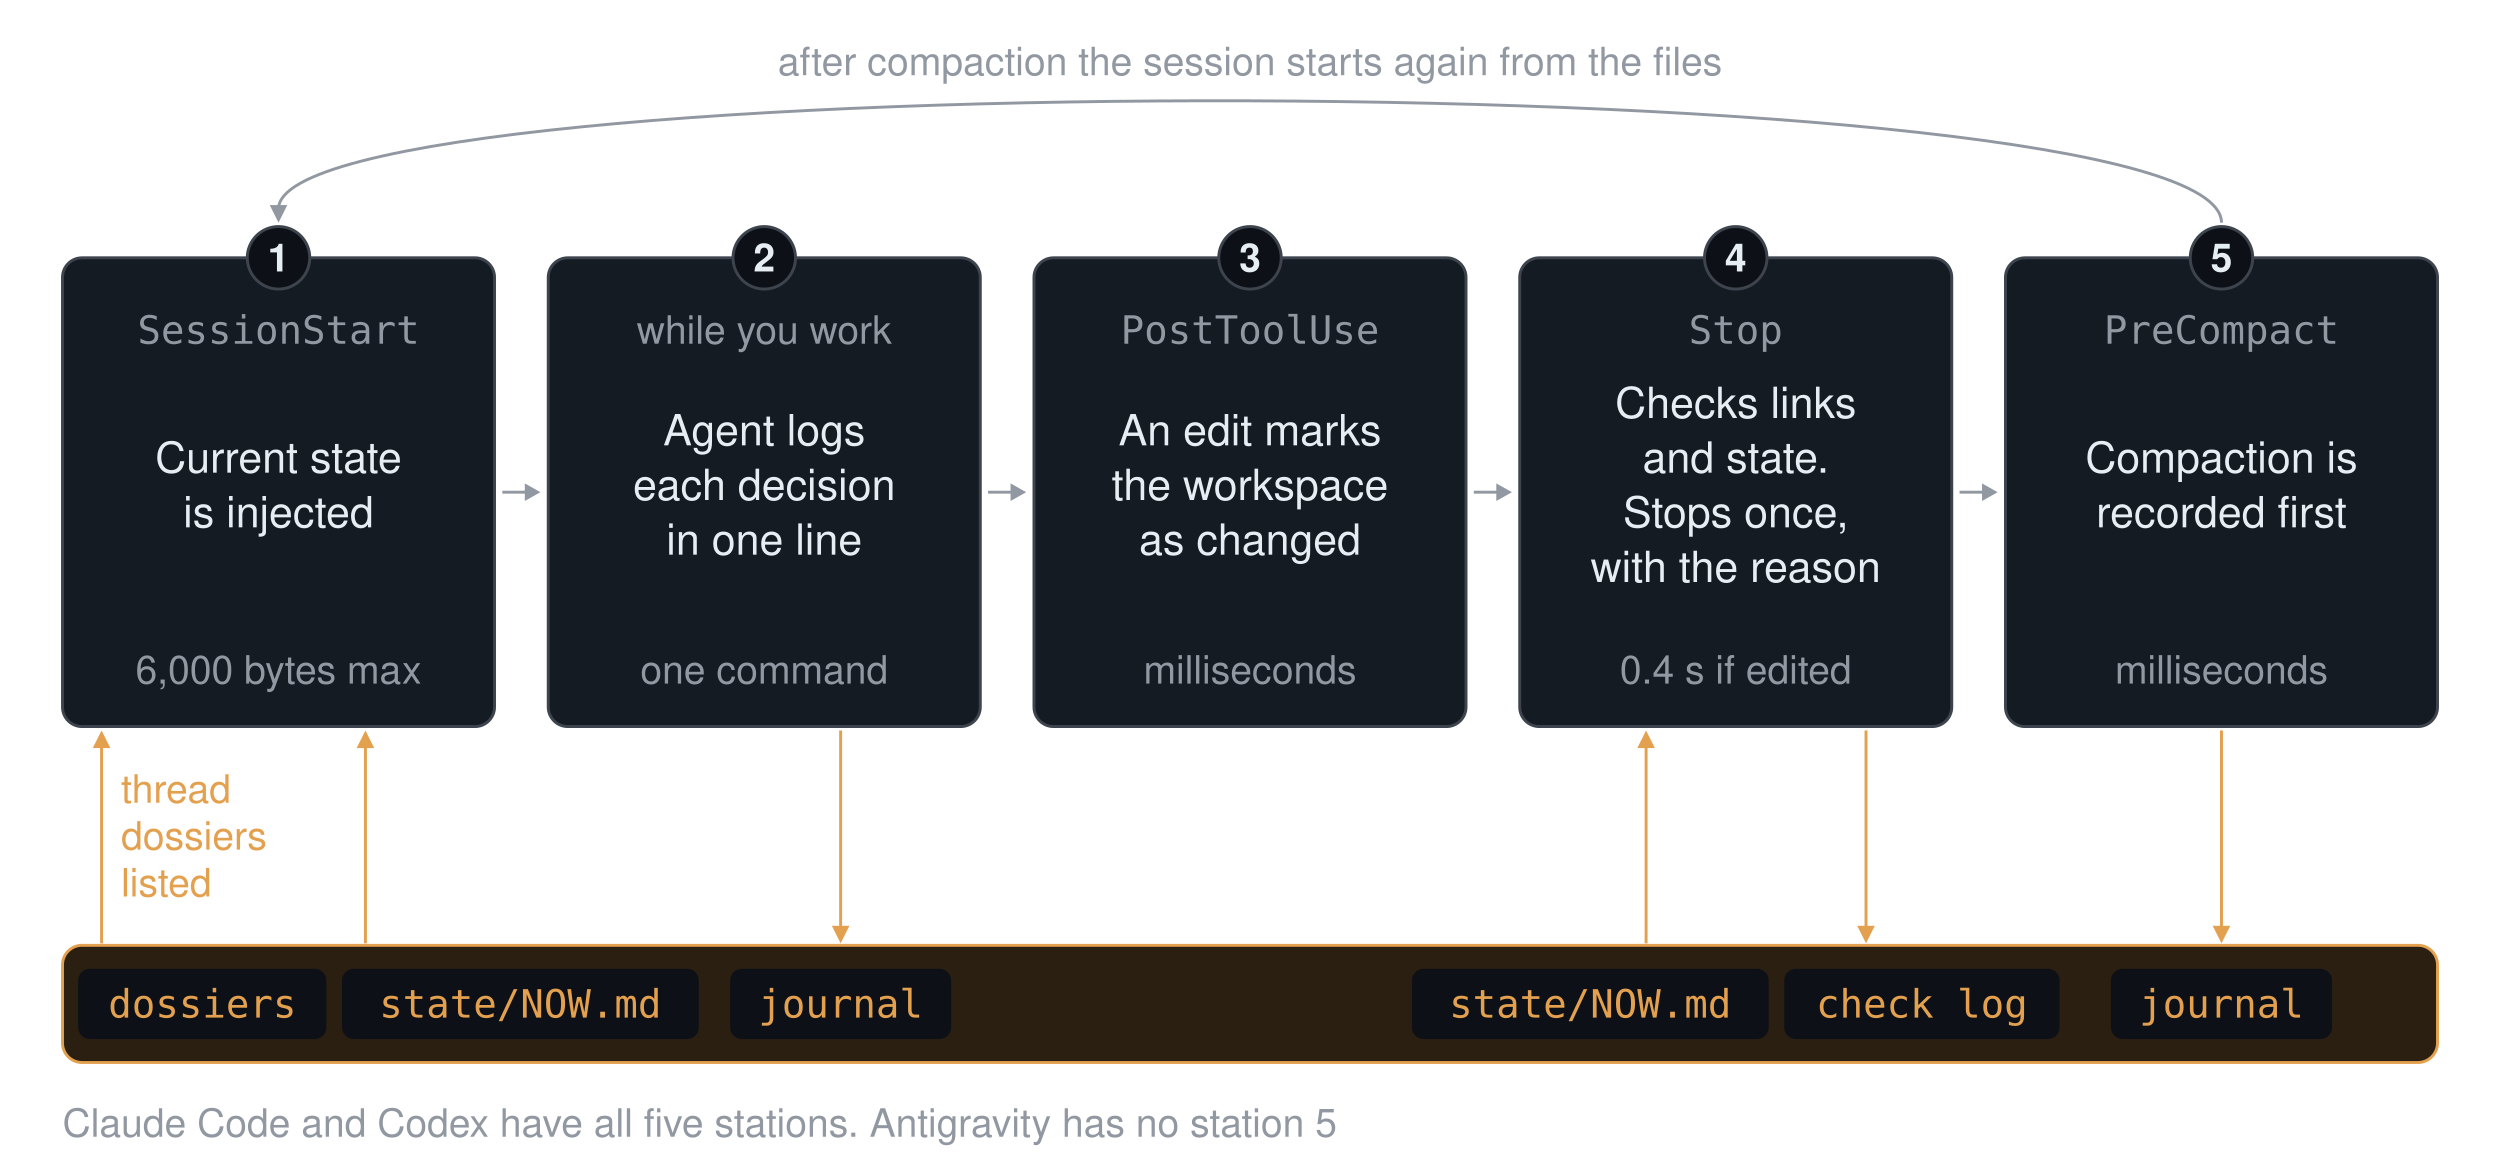
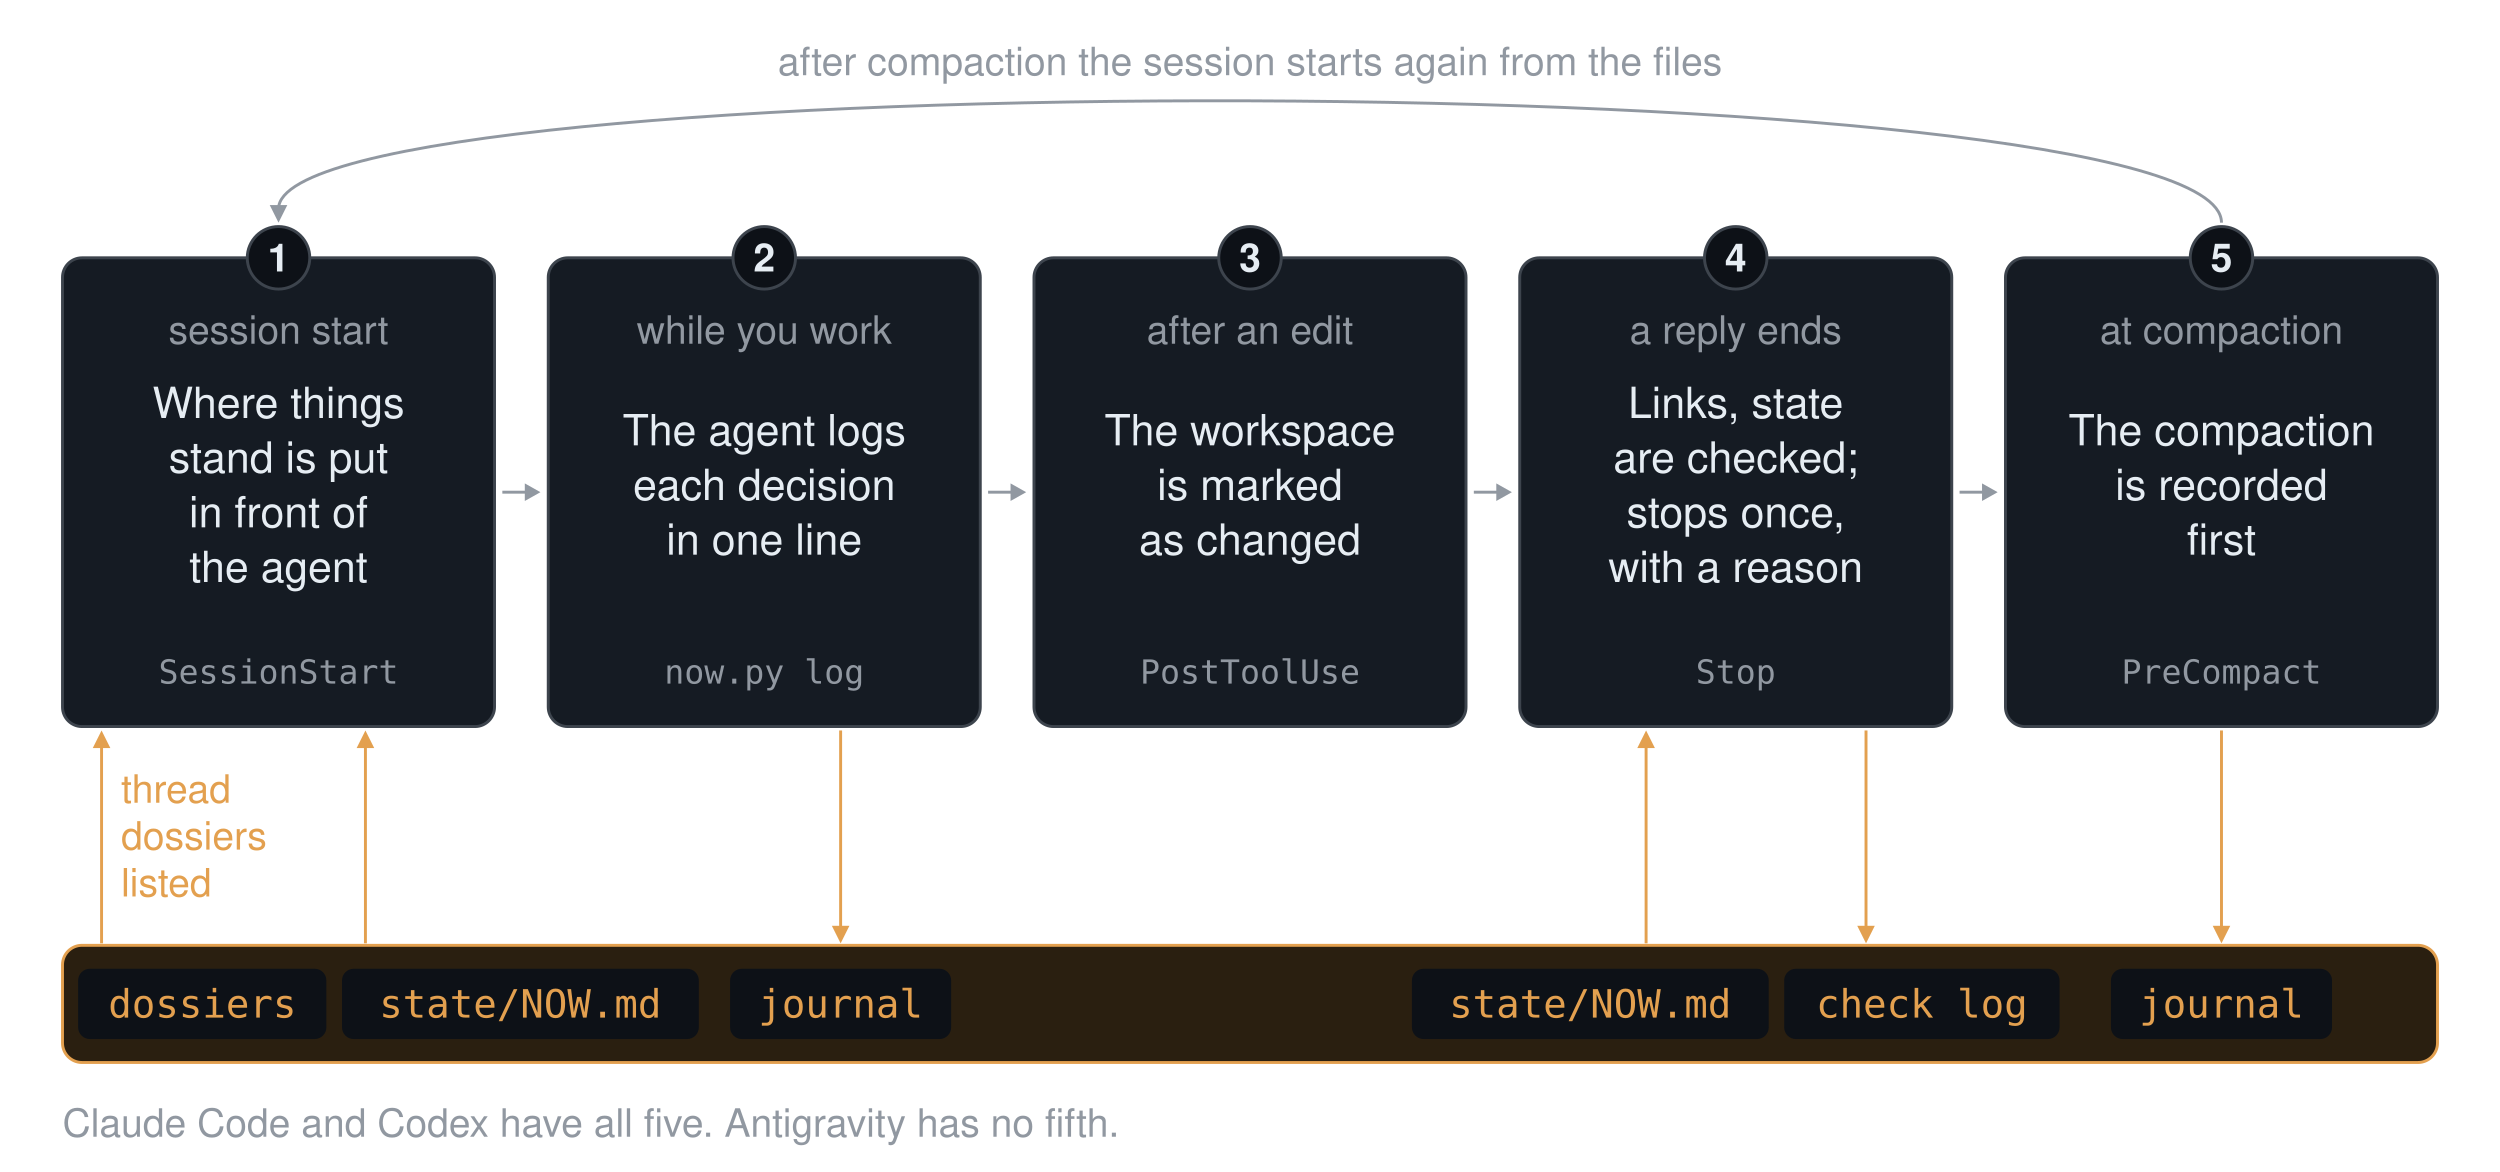
<svg xmlns="http://www.w3.org/2000/svg" viewBox="0 0 1280 600" width="1280" height="600" role="img" aria-labelledby="t d">
  <path d="M1137.4 114 C1137.4 32 142.6 32 142.6 107" fill="none" stroke="#9198a1" stroke-width="1.5" />
  <path d="M142.6 114L138.1 105L147.1 105Z" fill="#9198a1" />
  <text x="640" y="38.5" font-size="20" font-family="ui-sans-serif, -apple-system, 'Segoe UI', Helvetica, Arial, sans-serif" fill="#9198a1" text-anchor="middle">after compaction the session starts again from the files</text>
  <line x1="257.2" y1="252" x2="270.3" y2="252" stroke="#9198a1" stroke-width="1.5" />
  <path d="M276.7 252L268.7 256.5L268.7 247.5Z" fill="#9198a1" />
  <line x1="505.9" y1="252" x2="519" y2="252" stroke="#9198a1" stroke-width="1.5" />
  <path d="M525.4 252L517.4 256.5L517.4 247.5Z" fill="#9198a1" />
  <line x1="754.6" y1="252" x2="767.7" y2="252" stroke="#9198a1" stroke-width="1.5" />
  <path d="M774.1 252L766.1 256.5L766.1 247.5Z" fill="#9198a1" />
  <line x1="1003.3" y1="252" x2="1016.4" y2="252" stroke="#9198a1" stroke-width="1.5" />
  <path d="M1022.8 252L1014.8 256.5L1014.8 247.5Z" fill="#9198a1" />
  <rect x="32" y="132" width="221.2" height="240" rx="10" fill="#151b23" stroke="#3d444d" stroke-width="1.5" />
  <circle cx="142.6" cy="132" r="16" fill="#0d1117" stroke="#3d444d" stroke-width="1.5" />
  <text x="142.6" y="139" font-size="20" font-family="ui-sans-serif, -apple-system, 'Segoe UI', Helvetica, Arial, sans-serif" fill="#e6edf3" font-weight="600" text-anchor="middle">1</text>
-   <text x="142.6" y="176" font-size="20" font-family="ui-monospace, SFMono-Regular, Menlo, Consolas, monospace" fill="#9198a1" text-anchor="middle">SessionStart</text>
-   <text x="142.6" y="242" font-size="22" font-family="ui-sans-serif, -apple-system, 'Segoe UI', Helvetica, Arial, sans-serif" fill="#e6edf3" text-anchor="middle">Current state</text>
-   <text x="142.6" y="270" font-size="22" font-family="ui-sans-serif, -apple-system, 'Segoe UI', Helvetica, Arial, sans-serif" fill="#e6edf3" text-anchor="middle">is injected</text>
-   <text x="142.6" y="350" font-size="20" font-family="ui-sans-serif, -apple-system, 'Segoe UI', Helvetica, Arial, sans-serif" fill="#9198a1" text-anchor="middle">6,000 bytes max</text>
+   <text x="142.6" y="176" font-size="20" font-family="ui-sans-serif, -apple-system, 'Segoe UI', Helvetica, Arial, sans-serif" fill="#9198a1" text-anchor="middle">session start</text>
+   <text x="142.6" y="214" font-size="22" font-family="ui-sans-serif, -apple-system, 'Segoe UI', Helvetica, Arial, sans-serif" fill="#e6edf3" text-anchor="middle">Where things</text>
+   <text x="142.6" y="242" font-size="22" font-family="ui-sans-serif, -apple-system, 'Segoe UI', Helvetica, Arial, sans-serif" fill="#e6edf3" text-anchor="middle">stand is put</text>
+   <text x="142.6" y="270" font-size="22" font-family="ui-sans-serif, -apple-system, 'Segoe UI', Helvetica, Arial, sans-serif" fill="#e6edf3" text-anchor="middle">in front of</text>
+   <text x="142.6" y="298" font-size="22" font-family="ui-sans-serif, -apple-system, 'Segoe UI', Helvetica, Arial, sans-serif" fill="#e6edf3" text-anchor="middle">the agent</text>
+   <text x="142.6" y="350" font-size="17" font-family="ui-monospace, SFMono-Regular, Menlo, Consolas, monospace" fill="#9198a1" text-anchor="middle">SessionStart</text>
  <rect x="280.7" y="132" width="221.2" height="240" rx="10" fill="#151b23" stroke="#3d444d" stroke-width="1.5" />
  <circle cx="391.3" cy="132" r="16" fill="#0d1117" stroke="#3d444d" stroke-width="1.5" />
  <text x="391.3" y="139" font-size="20" font-family="ui-sans-serif, -apple-system, 'Segoe UI', Helvetica, Arial, sans-serif" fill="#e6edf3" font-weight="600" text-anchor="middle">2</text>
  <text x="391.3" y="176" font-size="20" font-family="ui-sans-serif, -apple-system, 'Segoe UI', Helvetica, Arial, sans-serif" fill="#9198a1" text-anchor="middle">while you work</text>
-   <text x="391.3" y="228" font-size="22" font-family="ui-sans-serif, -apple-system, 'Segoe UI', Helvetica, Arial, sans-serif" fill="#e6edf3" text-anchor="middle">Agent logs</text>
+   <text x="391.3" y="228" font-size="22" font-family="ui-sans-serif, -apple-system, 'Segoe UI', Helvetica, Arial, sans-serif" fill="#e6edf3" text-anchor="middle">The agent logs</text>
  <text x="391.3" y="256" font-size="22" font-family="ui-sans-serif, -apple-system, 'Segoe UI', Helvetica, Arial, sans-serif" fill="#e6edf3" text-anchor="middle">each decision</text>
  <text x="391.3" y="284" font-size="22" font-family="ui-sans-serif, -apple-system, 'Segoe UI', Helvetica, Arial, sans-serif" fill="#e6edf3" text-anchor="middle">in one line</text>
-   <text x="391.3" y="350" font-size="20" font-family="ui-sans-serif, -apple-system, 'Segoe UI', Helvetica, Arial, sans-serif" fill="#9198a1" text-anchor="middle">one command</text>
+   <text x="391.3" y="350" font-size="17" font-family="ui-monospace, SFMono-Regular, Menlo, Consolas, monospace" fill="#9198a1" text-anchor="middle">now.py log</text>
  <rect x="529.4" y="132" width="221.2" height="240" rx="10" fill="#151b23" stroke="#3d444d" stroke-width="1.5" />
  <circle cx="640" cy="132" r="16" fill="#0d1117" stroke="#3d444d" stroke-width="1.5" />
  <text x="640" y="139" font-size="20" font-family="ui-sans-serif, -apple-system, 'Segoe UI', Helvetica, Arial, sans-serif" fill="#e6edf3" font-weight="600" text-anchor="middle">3</text>
-   <text x="640" y="176" font-size="20" font-family="ui-monospace, SFMono-Regular, Menlo, Consolas, monospace" fill="#9198a1" text-anchor="middle">PostToolUse</text>
-   <text x="640" y="228" font-size="22" font-family="ui-sans-serif, -apple-system, 'Segoe UI', Helvetica, Arial, sans-serif" fill="#e6edf3" text-anchor="middle">An edit marks</text>
-   <text x="640" y="256" font-size="22" font-family="ui-sans-serif, -apple-system, 'Segoe UI', Helvetica, Arial, sans-serif" fill="#e6edf3" text-anchor="middle">the workspace</text>
+   <text x="640" y="176" font-size="20" font-family="ui-sans-serif, -apple-system, 'Segoe UI', Helvetica, Arial, sans-serif" fill="#9198a1" text-anchor="middle">after an edit</text>
+   <text x="640" y="228" font-size="22" font-family="ui-sans-serif, -apple-system, 'Segoe UI', Helvetica, Arial, sans-serif" fill="#e6edf3" text-anchor="middle">The workspace</text>
+   <text x="640" y="256" font-size="22" font-family="ui-sans-serif, -apple-system, 'Segoe UI', Helvetica, Arial, sans-serif" fill="#e6edf3" text-anchor="middle">is marked</text>
  <text x="640" y="284" font-size="22" font-family="ui-sans-serif, -apple-system, 'Segoe UI', Helvetica, Arial, sans-serif" fill="#e6edf3" text-anchor="middle">as changed</text>
-   <text x="640" y="350" font-size="20" font-family="ui-sans-serif, -apple-system, 'Segoe UI', Helvetica, Arial, sans-serif" fill="#9198a1" text-anchor="middle">milliseconds</text>
+   <text x="640" y="350" font-size="17" font-family="ui-monospace, SFMono-Regular, Menlo, Consolas, monospace" fill="#9198a1" text-anchor="middle">PostToolUse</text>
  <rect x="778.1" y="132" width="221.2" height="240" rx="10" fill="#151b23" stroke="#3d444d" stroke-width="1.5" />
  <circle cx="888.7" cy="132" r="16" fill="#0d1117" stroke="#3d444d" stroke-width="1.5" />
  <text x="888.7" y="139" font-size="20" font-family="ui-sans-serif, -apple-system, 'Segoe UI', Helvetica, Arial, sans-serif" fill="#e6edf3" font-weight="600" text-anchor="middle">4</text>
-   <text x="888.7" y="176" font-size="20" font-family="ui-monospace, SFMono-Regular, Menlo, Consolas, monospace" fill="#9198a1" text-anchor="middle">Stop</text>
-   <text x="888.7" y="214" font-size="22" font-family="ui-sans-serif, -apple-system, 'Segoe UI', Helvetica, Arial, sans-serif" fill="#e6edf3" text-anchor="middle">Checks links</text>
-   <text x="888.7" y="242" font-size="22" font-family="ui-sans-serif, -apple-system, 'Segoe UI', Helvetica, Arial, sans-serif" fill="#e6edf3" text-anchor="middle">and state.</text>
-   <text x="888.7" y="270" font-size="22" font-family="ui-sans-serif, -apple-system, 'Segoe UI', Helvetica, Arial, sans-serif" fill="#e6edf3" text-anchor="middle">Stops once,</text>
-   <text x="888.7" y="298" font-size="22" font-family="ui-sans-serif, -apple-system, 'Segoe UI', Helvetica, Arial, sans-serif" fill="#e6edf3" text-anchor="middle">with the reason</text>
-   <text x="888.7" y="350" font-size="20" font-family="ui-sans-serif, -apple-system, 'Segoe UI', Helvetica, Arial, sans-serif" fill="#9198a1" text-anchor="middle">0.4 s if edited</text>
+   <text x="888.7" y="176" font-size="20" font-family="ui-sans-serif, -apple-system, 'Segoe UI', Helvetica, Arial, sans-serif" fill="#9198a1" text-anchor="middle">a reply ends</text>
+   <text x="888.7" y="214" font-size="22" font-family="ui-sans-serif, -apple-system, 'Segoe UI', Helvetica, Arial, sans-serif" fill="#e6edf3" text-anchor="middle">Links, state</text>
+   <text x="888.7" y="242" font-size="22" font-family="ui-sans-serif, -apple-system, 'Segoe UI', Helvetica, Arial, sans-serif" fill="#e6edf3" text-anchor="middle">are checked;</text>
+   <text x="888.7" y="270" font-size="22" font-family="ui-sans-serif, -apple-system, 'Segoe UI', Helvetica, Arial, sans-serif" fill="#e6edf3" text-anchor="middle">stops once,</text>
+   <text x="888.7" y="298" font-size="22" font-family="ui-sans-serif, -apple-system, 'Segoe UI', Helvetica, Arial, sans-serif" fill="#e6edf3" text-anchor="middle">with a reason</text>
+   <text x="888.7" y="350" font-size="17" font-family="ui-monospace, SFMono-Regular, Menlo, Consolas, monospace" fill="#9198a1" text-anchor="middle">Stop</text>
  <rect x="1026.8" y="132" width="221.2" height="240" rx="10" fill="#151b23" stroke="#3d444d" stroke-width="1.5" />
  <circle cx="1137.4" cy="132" r="16" fill="#0d1117" stroke="#3d444d" stroke-width="1.5" />
  <text x="1137.4" y="139" font-size="20" font-family="ui-sans-serif, -apple-system, 'Segoe UI', Helvetica, Arial, sans-serif" fill="#e6edf3" font-weight="600" text-anchor="middle">5</text>
-   <text x="1137.4" y="176" font-size="20" font-family="ui-monospace, SFMono-Regular, Menlo, Consolas, monospace" fill="#9198a1" text-anchor="middle">PreCompact</text>
-   <text x="1137.4" y="242" font-size="22" font-family="ui-sans-serif, -apple-system, 'Segoe UI', Helvetica, Arial, sans-serif" fill="#e6edf3" text-anchor="middle">Compaction is</text>
-   <text x="1137.4" y="270" font-size="22" font-family="ui-sans-serif, -apple-system, 'Segoe UI', Helvetica, Arial, sans-serif" fill="#e6edf3" text-anchor="middle">recorded first</text>
-   <text x="1137.4" y="350" font-size="20" font-family="ui-sans-serif, -apple-system, 'Segoe UI', Helvetica, Arial, sans-serif" fill="#9198a1" text-anchor="middle">milliseconds</text>
+   <text x="1137.4" y="176" font-size="20" font-family="ui-sans-serif, -apple-system, 'Segoe UI', Helvetica, Arial, sans-serif" fill="#9198a1" text-anchor="middle">at compaction</text>
+   <text x="1137.4" y="228" font-size="22" font-family="ui-sans-serif, -apple-system, 'Segoe UI', Helvetica, Arial, sans-serif" fill="#e6edf3" text-anchor="middle">The compaction</text>
+   <text x="1137.4" y="256" font-size="22" font-family="ui-sans-serif, -apple-system, 'Segoe UI', Helvetica, Arial, sans-serif" fill="#e6edf3" text-anchor="middle">is recorded</text>
+   <text x="1137.4" y="284" font-size="22" font-family="ui-sans-serif, -apple-system, 'Segoe UI', Helvetica, Arial, sans-serif" fill="#e6edf3" text-anchor="middle">first</text>
+   <text x="1137.4" y="350" font-size="17" font-family="ui-monospace, SFMono-Regular, Menlo, Consolas, monospace" fill="#9198a1" text-anchor="middle">PreCompact</text>
  <rect x="32" y="484" width="1216" height="60" rx="10" fill="#2a1f10" stroke="#e3a04f" stroke-width="1.5" />
  <rect x="40" y="496" width="127.1" height="36" rx="6" fill="#0d1117" />
  <text x="103.6" y="521" font-size="20" font-family="ui-monospace, SFMono-Regular, Menlo, Consolas, monospace" fill="#e3a04f" text-anchor="middle">dossiers</text>
  <rect x="175.1" y="496" width="182.7" height="36" rx="6" fill="#0d1117" />
  <text x="266.4" y="521" font-size="20" font-family="ui-monospace, SFMono-Regular, Menlo, Consolas, monospace" fill="#e3a04f" text-anchor="middle">state/NOW.md</text>
  <rect x="373.8" y="496" width="113.2" height="36" rx="6" fill="#0d1117" />
  <text x="430.4" y="521" font-size="20" font-family="ui-monospace, SFMono-Regular, Menlo, Consolas, monospace" fill="#e3a04f" text-anchor="middle">journal</text>
  <rect x="722.9" y="496" width="182.7" height="36" rx="6" fill="#0d1117" />
  <text x="814.2" y="521" font-size="20" font-family="ui-monospace, SFMono-Regular, Menlo, Consolas, monospace" fill="#e3a04f" text-anchor="middle">state/NOW.md</text>
  <rect x="913.5" y="496" width="141" height="36" rx="6" fill="#0d1117" />
  <text x="984" y="521" font-size="20" font-family="ui-monospace, SFMono-Regular, Menlo, Consolas, monospace" fill="#e3a04f" text-anchor="middle">check log</text>
  <rect x="1080.8" y="496" width="113.2" height="36" rx="6" fill="#0d1117" />
  <text x="1137.4" y="521" font-size="20" font-family="ui-monospace, SFMono-Regular, Menlo, Consolas, monospace" fill="#e3a04f" text-anchor="middle">journal</text>
  <line x1="52" y1="483" x2="52" y2="381.2" stroke="#e3a04f" stroke-width="1.5" />
  <path d="M52 374L56.5 383L47.5 383Z" fill="#e3a04f" />
  <line x1="187.1" y1="483" x2="187.1" y2="381.2" stroke="#e3a04f" stroke-width="1.5" />
  <path d="M187.1 374L191.6 383L182.6 383Z" fill="#e3a04f" />
  <line x1="430.4" y1="374" x2="430.4" y2="475.8" stroke="#e3a04f" stroke-width="1.5" />
  <path d="M430.4 483L425.9 474L434.9 474Z" fill="#e3a04f" />
  <line x1="842.8" y1="483" x2="842.8" y2="381.2" stroke="#e3a04f" stroke-width="1.5" />
  <path d="M842.8 374L847.3 383L838.3 383Z" fill="#e3a04f" />
  <line x1="955.4" y1="374" x2="955.4" y2="475.8" stroke="#e3a04f" stroke-width="1.5" />
  <path d="M955.4 483L950.9 474L959.9 474Z" fill="#e3a04f" />
  <line x1="1137.4" y1="374" x2="1137.4" y2="475.8" stroke="#e3a04f" stroke-width="1.5" />
  <path d="M1137.4 483L1132.9 474L1141.9 474Z" fill="#e3a04f" />
  <text x="62" y="411" font-size="20" font-family="ui-sans-serif, -apple-system, 'Segoe UI', Helvetica, Arial, sans-serif" fill="#e3a04f">thread</text>
  <text x="62" y="435" font-size="20" font-family="ui-sans-serif, -apple-system, 'Segoe UI', Helvetica, Arial, sans-serif" fill="#e3a04f">dossiers</text>
  <text x="62" y="459" font-size="20" font-family="ui-sans-serif, -apple-system, 'Segoe UI', Helvetica, Arial, sans-serif" fill="#e3a04f">listed</text>
-   <text x="32" y="582" font-size="20" font-family="ui-sans-serif, -apple-system, 'Segoe UI', Helvetica, Arial, sans-serif" fill="#9198a1">Claude Code and Codex have all five stations. Antigravity has no station 5</text>
+   <text x="32" y="582" font-size="20" font-family="ui-sans-serif, -apple-system, 'Segoe UI', Helvetica, Arial, sans-serif" fill="#9198a1">Claude Code and Codex have all five. Antigravity has no fifth.</text>
</svg>
